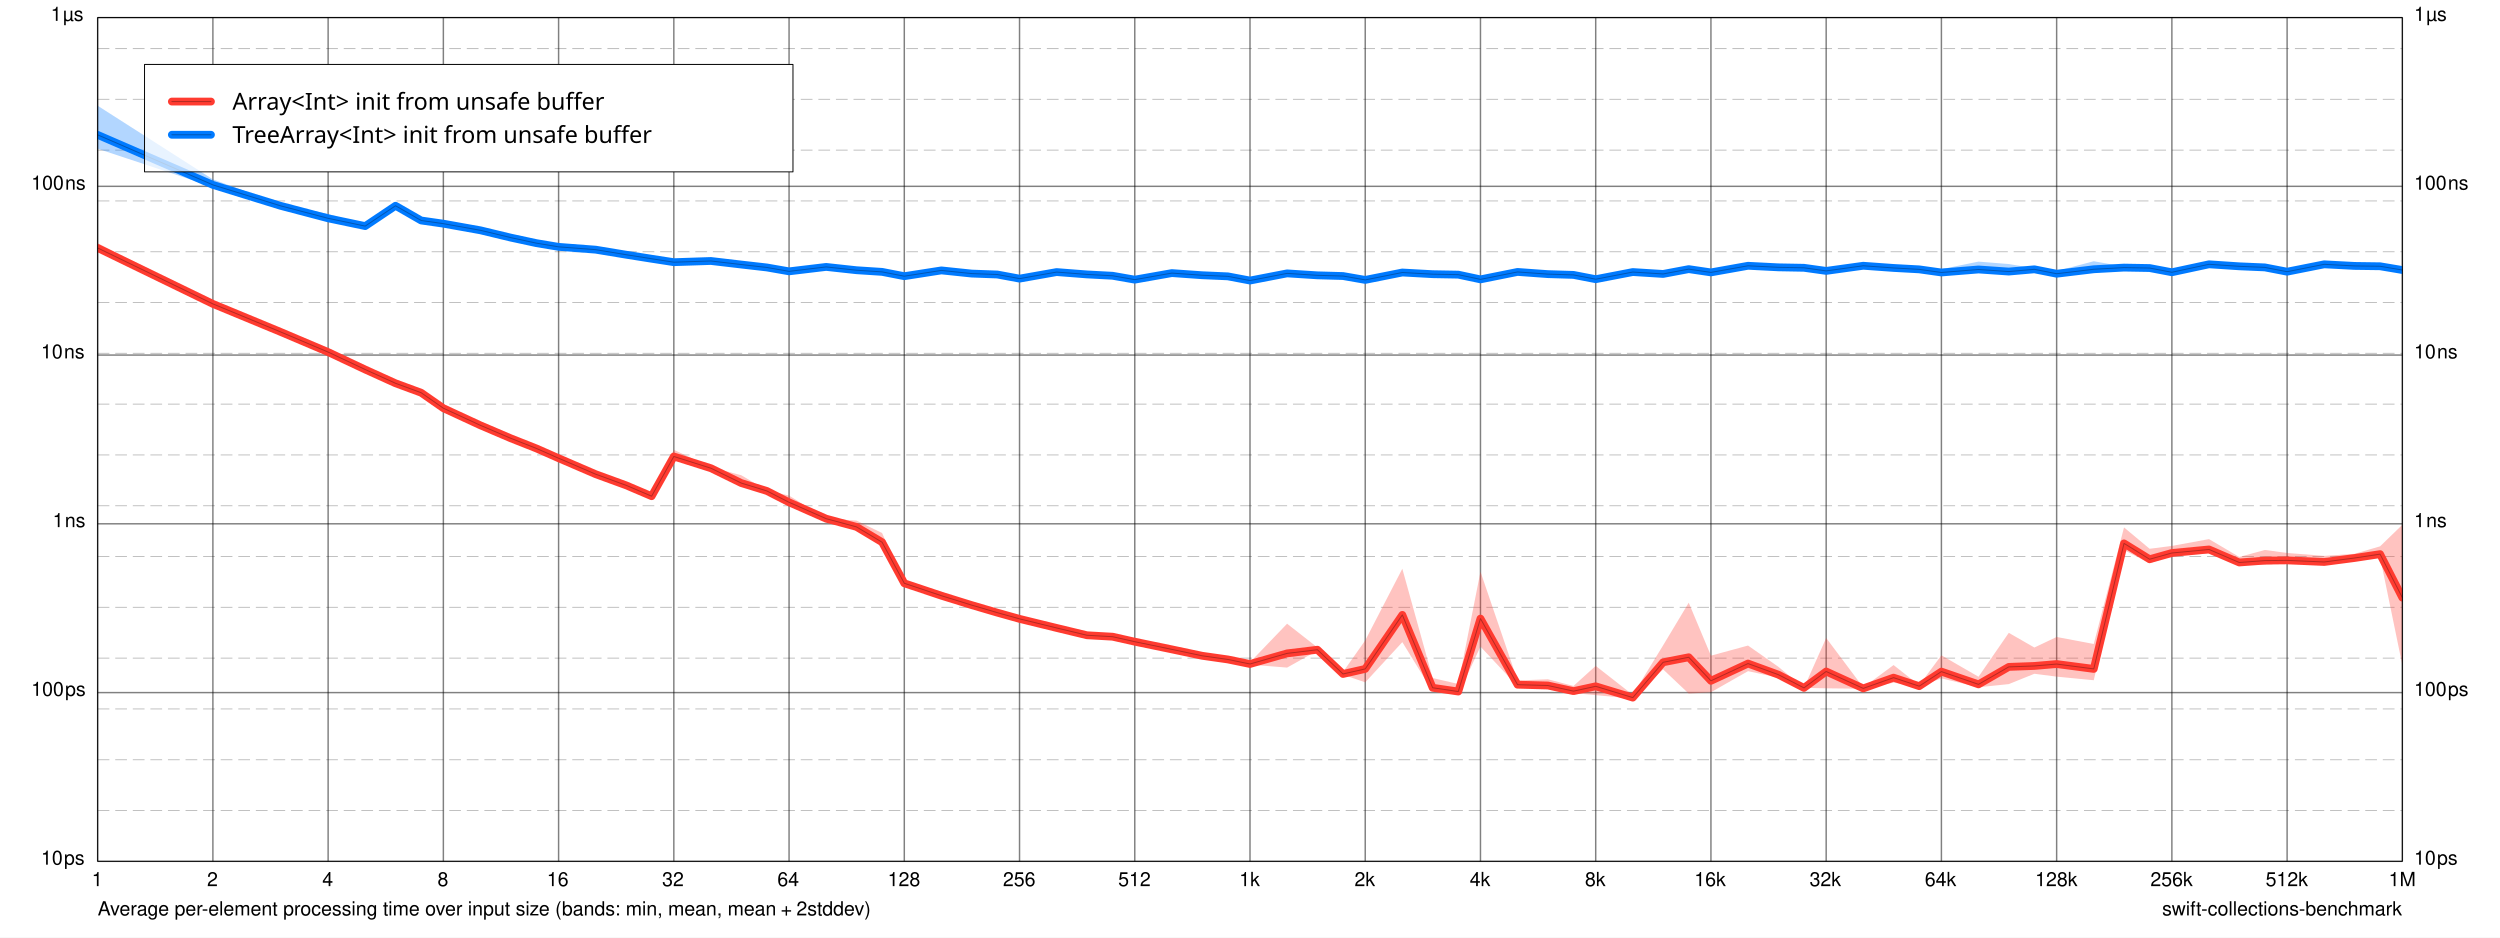
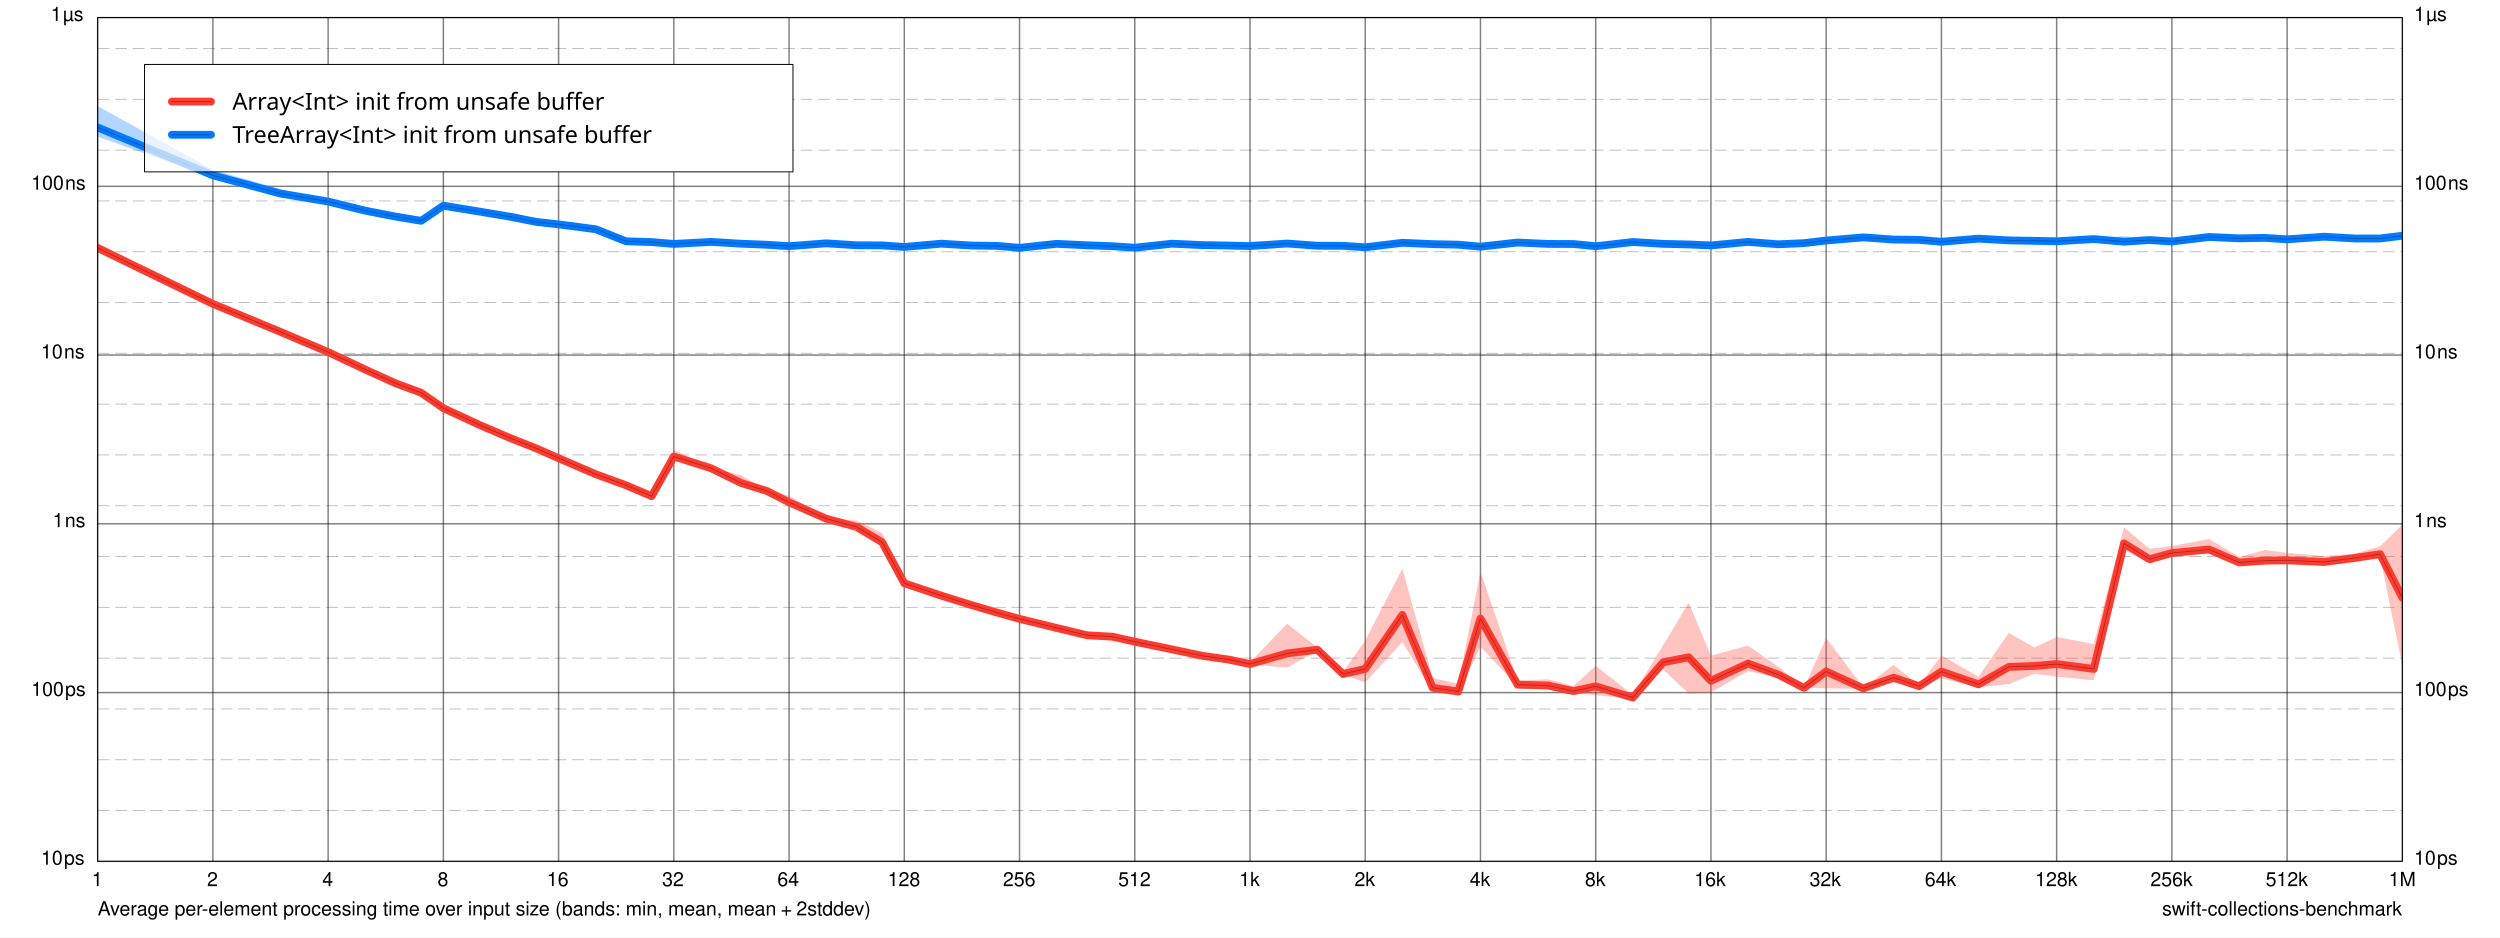
<svg xmlns="http://www.w3.org/2000/svg" xmlns:xlink="http://www.w3.org/1999/xlink" width="1280.0px" height="480.0px" viewBox="0.0 0.0 1280.0 480.0" version="1.1">
  <path d="M 0 0 L 0 480 L 1280 480 L 1280 0 z" fill="#FFFFFF" fill-opacity="1.0" stroke="none" />
  <text x="50" y="468.7" font-family="Helvetica" font-size="10" font-weight="normal" font-style="normal" fill="#000000" fill-opacity="1">Average per-element processing time over input size (bands: min, mean, mean + 2stddev)</text>
  <a xlink:href="https://github.com/apple/swift-collections-benchmark">
    <text x="1107" y="468.7" font-family="Helvetica" font-size="10" font-weight="normal" font-style="normal" fill="#000000" fill-opacity="1">swift-collections-benchmark</text>
  </a>
  <path d="M 50 9 L 50 441" fill="none" stroke-width="0.75" stroke="#000000" stroke-opacity="0.498" stroke-linecap="butt" stroke-linejoin="round" />
  <text x="47" y="453.7" font-family="Helvetica" font-size="10" font-weight="normal" font-style="normal" fill="#000000" fill-opacity="1">1</text>
  <path d="M 109 9 L 109 441" fill="none" stroke-width="0.75" stroke="#000000" stroke-opacity="0.498" stroke-linecap="butt" stroke-linejoin="round" />
  <text x="106" y="453.7" font-family="Helvetica" font-size="10" font-weight="normal" font-style="normal" fill="#000000" fill-opacity="1">2</text>
  <path d="M 168 9 L 168 441" fill="none" stroke-width="0.75" stroke="#000000" stroke-opacity="0.498" stroke-linecap="butt" stroke-linejoin="round" />
  <text x="165" y="453.7" font-family="Helvetica" font-size="10" font-weight="normal" font-style="normal" fill="#000000" fill-opacity="1">4</text>
  <path d="M 227 9 L 227 441" fill="none" stroke-width="0.75" stroke="#000000" stroke-opacity="0.498" stroke-linecap="butt" stroke-linejoin="round" />
  <text x="224" y="453.7" font-family="Helvetica" font-size="10" font-weight="normal" font-style="normal" fill="#000000" fill-opacity="1">8</text>
  <path d="M 286 9 L 286 441" fill="none" stroke-width="0.75" stroke="#000000" stroke-opacity="0.498" stroke-linecap="butt" stroke-linejoin="round" />
  <text x="280" y="453.7" font-family="Helvetica" font-size="10" font-weight="normal" font-style="normal" fill="#000000" fill-opacity="1">16</text>
  <path d="M 345 9 L 345 441" fill="none" stroke-width="0.75" stroke="#000000" stroke-opacity="0.498" stroke-linecap="butt" stroke-linejoin="round" />
  <text x="339" y="453.7" font-family="Helvetica" font-size="10" font-weight="normal" font-style="normal" fill="#000000" fill-opacity="1">32</text>
  <path d="M 404 9 L 404 441" fill="none" stroke-width="0.75" stroke="#000000" stroke-opacity="0.498" stroke-linecap="butt" stroke-linejoin="round" />
  <text x="398" y="453.7" font-family="Helvetica" font-size="10" font-weight="normal" font-style="normal" fill="#000000" fill-opacity="1">64</text>
  <path d="M 463 9 L 463 441" fill="none" stroke-width="0.75" stroke="#000000" stroke-opacity="0.498" stroke-linecap="butt" stroke-linejoin="round" />
  <text x="454.5" y="453.7" font-family="Helvetica" font-size="10" font-weight="normal" font-style="normal" fill="#000000" fill-opacity="1">128</text>
  <path d="M 522 9 L 522 441" fill="none" stroke-width="0.75" stroke="#000000" stroke-opacity="0.498" stroke-linecap="butt" stroke-linejoin="round" />
  <text x="513.5" y="453.7" font-family="Helvetica" font-size="10" font-weight="normal" font-style="normal" fill="#000000" fill-opacity="1">256</text>
  <path d="M 581 9 L 581 441" fill="none" stroke-width="0.75" stroke="#000000" stroke-opacity="0.498" stroke-linecap="butt" stroke-linejoin="round" />
  <text x="572.5" y="453.7" font-family="Helvetica" font-size="10" font-weight="normal" font-style="normal" fill="#000000" fill-opacity="1">512</text>
  <path d="M 640 9 L 640 441" fill="none" stroke-width="0.75" stroke="#000000" stroke-opacity="0.498" stroke-linecap="butt" stroke-linejoin="round" />
  <text x="634.5" y="453.7" font-family="Helvetica" font-size="10" font-weight="normal" font-style="normal" fill="#000000" fill-opacity="1">1k</text>
  <path d="M 699 9 L 699 441" fill="none" stroke-width="0.75" stroke="#000000" stroke-opacity="0.498" stroke-linecap="butt" stroke-linejoin="round" />
  <text x="693.5" y="453.7" font-family="Helvetica" font-size="10" font-weight="normal" font-style="normal" fill="#000000" fill-opacity="1">2k</text>
  <path d="M 758 9 L 758 441" fill="none" stroke-width="0.75" stroke="#000000" stroke-opacity="0.498" stroke-linecap="butt" stroke-linejoin="round" />
  <text x="752.5" y="453.7" font-family="Helvetica" font-size="10" font-weight="normal" font-style="normal" fill="#000000" fill-opacity="1">4k</text>
  <path d="M 817 9 L 817 441" fill="none" stroke-width="0.75" stroke="#000000" stroke-opacity="0.498" stroke-linecap="butt" stroke-linejoin="round" />
  <text x="811.5" y="453.7" font-family="Helvetica" font-size="10" font-weight="normal" font-style="normal" fill="#000000" fill-opacity="1">8k</text>
  <path d="M 876 9 L 876 441" fill="none" stroke-width="0.75" stroke="#000000" stroke-opacity="0.498" stroke-linecap="butt" stroke-linejoin="round" />
  <text x="867.5" y="453.7" font-family="Helvetica" font-size="10" font-weight="normal" font-style="normal" fill="#000000" fill-opacity="1">16k</text>
  <path d="M 935 9 L 935 441" fill="none" stroke-width="0.75" stroke="#000000" stroke-opacity="0.498" stroke-linecap="butt" stroke-linejoin="round" />
  <text x="926.5" y="453.7" font-family="Helvetica" font-size="10" font-weight="normal" font-style="normal" fill="#000000" fill-opacity="1">32k</text>
  <path d="M 994 9 L 994 441" fill="none" stroke-width="0.75" stroke="#000000" stroke-opacity="0.498" stroke-linecap="butt" stroke-linejoin="round" />
  <text x="985.5" y="453.7" font-family="Helvetica" font-size="10" font-weight="normal" font-style="normal" fill="#000000" fill-opacity="1">64k</text>
  <path d="M 1053 9 L 1053 441" fill="none" stroke-width="0.75" stroke="#000000" stroke-opacity="0.498" stroke-linecap="butt" stroke-linejoin="round" />
  <text x="1042" y="453.7" font-family="Helvetica" font-size="10" font-weight="normal" font-style="normal" fill="#000000" fill-opacity="1">128k</text>
  <path d="M 1112 9 L 1112 441" fill="none" stroke-width="0.75" stroke="#000000" stroke-opacity="0.498" stroke-linecap="butt" stroke-linejoin="round" />
  <text x="1101" y="453.7" font-family="Helvetica" font-size="10" font-weight="normal" font-style="normal" fill="#000000" fill-opacity="1">256k</text>
  <path d="M 1171 9 L 1171 441" fill="none" stroke-width="0.75" stroke="#000000" stroke-opacity="0.498" stroke-linecap="butt" stroke-linejoin="round" />
  <text x="1160" y="453.7" font-family="Helvetica" font-size="10" font-weight="normal" font-style="normal" fill="#000000" fill-opacity="1">512k</text>
  <path d="M 1230 9 L 1230 441" fill="none" stroke-width="0.75" stroke="#000000" stroke-opacity="0.498" stroke-linecap="butt" stroke-linejoin="round" />
  <text x="1223" y="453.7" font-family="Helvetica" font-size="10" font-weight="normal" font-style="normal" fill="#000000" fill-opacity="1">1M</text>
  <path d="M 50 441 L 1230 441" fill="none" stroke-width="0.75" stroke="#000000" stroke-opacity="0.498" stroke-linecap="butt" stroke-linejoin="round" />
  <text x="21" y="442.7" font-family="Helvetica" font-size="10" font-weight="normal" font-style="normal" fill="#000000" fill-opacity="1">10 ps</text>
  <text x="1236" y="442.7" font-family="Helvetica" font-size="10" font-weight="normal" font-style="normal" fill="#000000" fill-opacity="1">10 ps</text>
  <path d="M 50 354.6 L 1230 354.6" fill="none" stroke-width="0.75" stroke="#000000" stroke-opacity="0.498" stroke-linecap="butt" stroke-linejoin="round" />
  <text x="16" y="356.3" font-family="Helvetica" font-size="10" font-weight="normal" font-style="normal" fill="#000000" fill-opacity="1">100 ps</text>
  <text x="1236" y="356.3" font-family="Helvetica" font-size="10" font-weight="normal" font-style="normal" fill="#000000" fill-opacity="1">100 ps</text>
  <path d="M 50 268.2 L 1230 268.2" fill="none" stroke-width="0.75" stroke="#000000" stroke-opacity="0.498" stroke-linecap="butt" stroke-linejoin="round" />
  <text x="27" y="269.9" font-family="Helvetica" font-size="10" font-weight="normal" font-style="normal" fill="#000000" fill-opacity="1">1 ns</text>
  <text x="1236" y="269.9" font-family="Helvetica" font-size="10" font-weight="normal" font-style="normal" fill="#000000" fill-opacity="1">1 ns</text>
  <path d="M 50 181.8 L 1230 181.8" fill="none" stroke-width="0.75" stroke="#000000" stroke-opacity="0.498" stroke-linecap="butt" stroke-linejoin="round" />
  <text x="21" y="183.5" font-family="Helvetica" font-size="10" font-weight="normal" font-style="normal" fill="#000000" fill-opacity="1">10 ns</text>
  <text x="1236" y="183.5" font-family="Helvetica" font-size="10" font-weight="normal" font-style="normal" fill="#000000" fill-opacity="1">10 ns</text>
  <path d="M 50 95.4 L 1230 95.4" fill="none" stroke-width="0.75" stroke="#000000" stroke-opacity="0.498" stroke-linecap="butt" stroke-linejoin="round" />
  <text x="16" y="97.1" font-family="Helvetica" font-size="10" font-weight="normal" font-style="normal" fill="#000000" fill-opacity="1">100 ns</text>
  <text x="1236" y="97.1" font-family="Helvetica" font-size="10" font-weight="normal" font-style="normal" fill="#000000" fill-opacity="1">100 ns</text>
  <path d="M 50 9 L 1230 9" fill="none" stroke-width="0.75" stroke="#000000" stroke-opacity="0.498" stroke-linecap="butt" stroke-linejoin="round" />
  <text x="26" y="10.7" font-family="Helvetica" font-size="10" font-weight="normal" font-style="normal" fill="#000000" fill-opacity="1">1 µs</text>
  <text x="1236" y="10.7" font-family="Helvetica" font-size="10" font-weight="normal" font-style="normal" fill="#000000" fill-opacity="1">1 µs</text>
  <path d="M 50 414.99 L 1230 414.99" fill="none" stroke-width="0.5" stroke="#000000" stroke-opacity="0.259" stroke-linecap="butt" stroke-linejoin="round" stroke-dasharray="6 3" stroke-dashoffset="0" />
  <path d="M 50 388.98 L 1230 388.98" fill="none" stroke-width="0.5" stroke="#000000" stroke-opacity="0.259" stroke-linecap="butt" stroke-linejoin="round" stroke-dasharray="6 3" stroke-dashoffset="0" />
  <path d="M 50 362.97 L 1230 362.97" fill="none" stroke-width="0.5" stroke="#000000" stroke-opacity="0.259" stroke-linecap="butt" stroke-linejoin="round" stroke-dasharray="6 3" stroke-dashoffset="0" />
  <path d="M 50 336.96 L 1230 336.96" fill="none" stroke-width="0.5" stroke="#000000" stroke-opacity="0.259" stroke-linecap="butt" stroke-linejoin="round" stroke-dasharray="6 3" stroke-dashoffset="0" />
  <path d="M 50 310.96 L 1230 310.96" fill="none" stroke-width="0.5" stroke="#000000" stroke-opacity="0.259" stroke-linecap="butt" stroke-linejoin="round" stroke-dasharray="6 3" stroke-dashoffset="0" />
  <path d="M 50 284.95 L 1230 284.95" fill="none" stroke-width="0.5" stroke="#000000" stroke-opacity="0.259" stroke-linecap="butt" stroke-linejoin="round" stroke-dasharray="6 3" stroke-dashoffset="0" />
  <path d="M 50 258.94 L 1230 258.94" fill="none" stroke-width="0.5" stroke="#000000" stroke-opacity="0.259" stroke-linecap="butt" stroke-linejoin="round" stroke-dasharray="6 3" stroke-dashoffset="0" />
  <path d="M 50 232.93 L 1230 232.93" fill="none" stroke-width="0.5" stroke="#000000" stroke-opacity="0.259" stroke-linecap="butt" stroke-linejoin="round" stroke-dasharray="6 3" stroke-dashoffset="0" />
  <path d="M 50 206.92 L 1230 206.92" fill="none" stroke-width="0.5" stroke="#000000" stroke-opacity="0.259" stroke-linecap="butt" stroke-linejoin="round" stroke-dasharray="6 3" stroke-dashoffset="0" />
  <path d="M 50 180.91 L 1230 180.91" fill="none" stroke-width="0.5" stroke="#000000" stroke-opacity="0.259" stroke-linecap="butt" stroke-linejoin="round" stroke-dasharray="6 3" stroke-dashoffset="0" />
  <path d="M 50 154.9 L 1230 154.9" fill="none" stroke-width="0.5" stroke="#000000" stroke-opacity="0.259" stroke-linecap="butt" stroke-linejoin="round" stroke-dasharray="6 3" stroke-dashoffset="0" />
  <path d="M 50 128.89 L 1230 128.89" fill="none" stroke-width="0.5" stroke="#000000" stroke-opacity="0.259" stroke-linecap="butt" stroke-linejoin="round" stroke-dasharray="6 3" stroke-dashoffset="0" />
  <path d="M 50 102.88 L 1230 102.88" fill="none" stroke-width="0.5" stroke="#000000" stroke-opacity="0.259" stroke-linecap="butt" stroke-linejoin="round" stroke-dasharray="6 3" stroke-dashoffset="0" />
  <path d="M 50 76.874 L 1230 76.874" fill="none" stroke-width="0.5" stroke="#000000" stroke-opacity="0.259" stroke-linecap="butt" stroke-linejoin="round" stroke-dasharray="6 3" stroke-dashoffset="0" />
  <path d="M 50 50.865 L 1230 50.865" fill="none" stroke-width="0.5" stroke="#000000" stroke-opacity="0.259" stroke-linecap="butt" stroke-linejoin="round" stroke-dasharray="6 3" stroke-dashoffset="0" />
  <path d="M 50 24.856 L 1230 24.856" fill="none" stroke-width="0.5" stroke="#000000" stroke-opacity="0.259" stroke-linecap="butt" stroke-linejoin="round" stroke-dasharray="6 3" stroke-dashoffset="0" />
  <path d="M 74 33 L 74 88 L 406 88 L 406 33 z" fill="#FFFFFF" fill-opacity="1.0" stroke="none" />
  <clipPath id="clip-0">
    <path d="M 50 9 L 50 441 L 1230 441 L 1230 9 z" />
  </clipPath>
  <g clip-path="url(#clip-0)">
-     <path d="M 50 54.131L 109 91.843L 143.51 104.48L 168 109.53L 186.99 115.23L 202.51 104.08L 215.63 112.49L 227 113.92L 245.99 117.6L 261.51 121.62L 274.63 124.05L 286 126.23L 304.99 127.65L 320.51 130L 333.63 132.46L 345 133.16L 363.99 133.34L 379.51 135.16L 392.63 136.94L 404 138.75L 422.99 135.95L 438.51 138.19L 451.63 139.12L 463 141.33L 481.99 138.36L 497.51 139.25L 510.63 140.53L 522 142.63L 540.99 139.2L 556.51 140.37L 569.63 140.76L 581 143.06L 599.99 139.63L 615.51 140.81L 628.63 141.05L 640 143.58L 658.99 139.8L 674.51 140.96L 687.63 140.94L 699 143.18L 717.99 139.39L 733.51 139.79L 746.63 140.2L 758 142.68L 776.99 138.95L 792.51 140.06L 805.63 140.47L 817 142.49L 835.99 139.29L 851.51 139.95L 864.63 137.68L 876 139.42L 894.99 135.84L 910.51 136.23L 923.63 136.05L 935 137.3L 953.99 135.29L 969.51 136.45L 982.63 137.8L 994 137.83L 1013 133.94L 1028.5 135.19L 1041.6 137.36L 1053 138.78L 1072 133.75L 1087.5 136.5L 1100.6 137.21L 1112 139.09L 1131 133.98L 1146.5 136.29L 1159.6 136.75L 1171 138.5L 1190 134.88L 1205.5 135.19L 1218.6 134.91L 1230 137.59L 1230 138.48L 1218.6 136.85L 1205.5 136.5L 1190 135.49L 1171 139.33L 1159.6 136.96L 1146.5 136.38L 1131 135.8L 1112 139.51L 1100.6 137.25L 1087.5 137.2L 1072 139.42L 1053 140.65L 1041.6 138.08L 1028.5 140.49L 1013 139.5L 994 140.12L 982.63 137.95L 969.51 137.45L 953.99 136.35L 935 139.21L 923.63 137.49L 910.51 137.1L 894.99 136.16L 876 139.48L 864.63 137.83L 851.51 140.38L 835.99 139.3L 817 143.12L 805.63 140.84L 792.51 140.45L 776.99 139.33L 758 143.16L 746.63 140.77L 733.51 140.59L 717.99 139.57L 699 143.35L 687.63 141.47L 674.51 140.97L 658.99 140.04L 640 143.67L 628.63 141.65L 615.51 140.96L 599.99 139.89L 581 143.22L 569.63 141.35L 556.51 140.54L 540.99 139.34L 522 142.67L 510.63 140.55L 497.51 140.37L 481.99 138.49L 463 141.44L 451.63 139.23L 438.51 138.41L 422.99 136.92L 404 138.99L 392.63 136.94L 379.51 135.54L 363.99 133.71L 345 134.63L 333.63 132.49L 320.51 130.54L 304.99 127.9L 286 126.44L 274.63 124.65L 261.51 121.67L 245.99 118.03L 227 114.73L 215.63 113.04L 202.51 105.81L 186.99 115.95L 168 112.6L 143.51 105.64L 109 95.715L 50 76.157" fill="#007AFF" fill-opacity="0.302" stroke="none" />
+     <path d="M 50 54.332L 109 86.943L 143.51 96.805L 168 102.79L 186.99 106.05L 202.51 109.15L 215.63 113L 227 103.33L 245.99 107.18L 261.51 110.38L 274.63 112.63L 286 114.4L 304.99 117.3L 320.51 122.73L 333.63 123.9L 345 124.86L 363.99 123.77L 379.51 124.76L 392.63 125.22L 404 125.88L 422.99 124.34L 438.51 125.45L 451.63 125.6L 463 126.34L 481.99 124.75L 497.51 125.65L 510.63 125.67L 522 126.73L 540.99 124.61L 556.51 124.53L 569.63 125.95L 581 126.69L 599.99 124.62L 615.51 124.99L 628.63 125.46L 640 123.68L 658.99 124.06L 674.51 125.58L 687.63 125.84L 699 126.41L 717.99 124.18L 733.51 124.66L 746.63 124.94L 758 126.24L 776.99 124.09L 792.51 124.79L 805.63 124.47L 817 125.88L 835.99 123.9L 851.51 124.79L 864.63 125.06L 876 125.65L 894.99 123.3L 910.51 125.06L 923.63 124.13L 935 122.62L 953.99 121.46L 969.51 122.24L 982.63 122.37L 994 123.67L 1013 122.12L 1028.5 122.79L 1041.6 123.18L 1053 123.13L 1072 122.08L 1087.5 120.89L 1100.6 122.7L 1112 123.11L 1131 120.99L 1146.5 121.53L 1159.6 120.92L 1171 121.71L 1190 120.77L 1205.5 122.06L 1218.6 121.4L 1230 119.77L 1230 121.03L 1218.6 122.35L 1205.5 122.12L 1190 121.34L 1171 122.84L 1159.6 122.12L 1146.5 122.21L 1131 121.45L 1112 123.84L 1100.6 122.95L 1087.5 124.82L 1072 122.53L 1053 123.69L 1041.6 123.35L 1028.5 123.18L 1013 122.21L 994 123.82L 982.63 122.97L 969.51 122.78L 953.99 121.57L 935 123.34L 923.63 124.61L 910.51 125.08L 894.99 124.05L 876 125.67L 864.63 125.2L 851.51 124.88L 835.99 123.91L 817 126.14L 805.63 125.11L 792.51 124.92L 776.99 124.2L 758 126.3L 746.63 125.39L 733.51 125.11L 717.99 124.36L 699 126.68L 687.63 125.86L 674.51 125.91L 658.99 124.9L 640 126.85L 628.63 125.81L 615.51 125.65L 599.99 124.82L 581 126.88L 569.63 126.11L 556.51 125.98L 540.99 124.92L 522 126.95L 510.63 125.98L 497.51 125.76L 481.99 124.76L 463 126.49L 451.63 125.66L 438.51 125.61L 422.99 124.67L 404 126.09L 392.63 125.35L 379.51 124.79L 363.99 123.9L 345 124.9L 333.63 123.95L 320.51 123.83L 304.99 117.38L 286 115.06L 274.63 113.98L 261.51 111.24L 245.99 108.85L 227 106.06L 215.63 113.07L 202.51 111.52L 186.99 108.52L 168 103.34L 143.51 99.937L 109 90.842L 50 70.023" fill="#007AFF" fill-opacity="0.302" stroke="none" />
    <path d="M 50 124.49L 109 155.06L 143.51 169.79L 168 180.27L 186.99 187.63L 202.51 196.23L 215.63 199.53L 227 209L 245.99 217.78L 261.51 223.85L 274.63 229.6L 286 234.61L 304.99 242.22L 320.51 247.91L 333.63 254.05L 345 230.3L 363.99 239.22L 379.51 243.31L 392.63 251.12L 404 253.74L 422.99 265.56L 438.51 266.54L 451.63 272.91L 463 298.26L 481.99 305L 497.51 309.82L 510.63 313.68L 522 316.86L 540.99 321.22L 556.51 324.99L 569.63 325.76L 581 328.55L 599.99 332.48L 615.51 334.23L 628.63 337.32L 640 339.1L 658.99 319.34L 674.51 331.48L 687.63 344.03L 699 327.89L 717.99 291.2L 733.51 347.15L 746.63 350.2L 758 292.69L 776.99 348.41L 792.51 347.78L 805.63 351.21L 817 340.93L 835.99 355.78L 851.51 330.43L 864.63 308.58L 876 335.7L 894.99 330.52L 910.51 341.39L 923.63 352.18L 935 326.63L 953.99 351.96L 969.51 340.51L 982.63 350.85L 994 335.52L 1013 346.49L 1028.5 324.01L 1041.6 331.53L 1053 326.13L 1072 329.71L 1087.5 270.04L 1100.6 280.97L 1112 279.51L 1131 276.02L 1146.5 285.16L 1159.6 281.58L 1171 283.12L 1190 284.61L 1205.5 283.55L 1218.6 279.72L 1230 268.69L 1230 340.55L 1218.6 285.24L 1205.5 286.5L 1190 288.9L 1171 288.34L 1159.6 289.17L 1146.5 289.04L 1131 283.39L 1112 284.49L 1100.6 288.42L 1087.5 281.61L 1072 348.28L 1053 346.44L 1041.6 344.97L 1028.5 350.26L 1013 351.87L 994 347.32L 982.63 351.48L 969.51 349.54L 953.99 352.63L 935 352.41L 923.63 352.19L 910.51 346.96L 894.99 343.63L 876 354.43L 864.63 355.12L 851.51 342.72L 835.99 357.7L 817 355.91L 805.63 354.85L 792.51 352.18L 776.99 351.35L 758 331.05L 746.63 355.53L 733.51 354.06L 717.99 328.77L 699 349.37L 687.63 345.44L 674.51 333.09L 658.99 341.81L 640 340.28L 628.63 337.74L 615.51 336.32L 599.99 332.48L 581 328.55L 569.63 326.07L 556.51 325.34L 540.99 321.61L 522 316.86L 510.63 313.68L 497.51 309.82L 481.99 305L 463 298.77L 451.63 279.44L 438.51 270.97L 422.99 265.56L 404 258.49L 392.63 251.45L 379.51 248.84L 363.99 239.92L 345 235.01L 333.63 254.05L 320.51 248.65L 304.99 242.99L 286 234.61L 274.63 229.6L 261.51 224.61L 245.99 217.78L 227 209L 215.63 201.64L 202.51 196.24L 186.99 189.79L 168 180.27L 143.51 169.92L 109 155.79L 50 127.88" fill="#FF3B30" fill-opacity="0.302" stroke="none" />
-     <path d="M 50 69.048L 109 94.664L 143.51 105.34L 168 111.78L 186.99 115.76L 202.51 105.35L 215.63 112.89L 227 114.52L 245.99 117.92L 261.51 121.66L 274.63 124.49L 286 126.39L 304.99 127.83L 320.51 130.4L 333.63 132.48L 345 134.24L 363.99 133.62L 379.51 135.44L 392.63 136.94L 404 138.93L 422.99 136.66L 438.51 138.35L 451.63 139.2L 463 141.41L 481.99 138.45L 497.51 140.07L 510.63 140.55L 522 142.66L 540.99 139.3L 556.51 140.5L 569.63 141.19L 581 143.18L 599.99 139.82L 615.51 140.92L 628.63 141.49L 640 143.64L 658.99 139.97L 674.51 140.97L 687.63 141.33L 699 143.31L 717.99 139.52L 733.51 140.38L 746.63 140.62L 758 143.04L 776.99 139.23L 792.51 140.35L 805.63 140.75L 817 142.95L 835.99 139.29L 851.51 140.26L 864.63 137.79L 876 139.47L 894.99 136.08L 910.51 136.87L 923.63 137.11L 935 138.7L 953.99 136.07L 969.51 137.19L 982.63 137.91L 994 139.51L 1013 137.97L 1028.5 139.04L 1041.6 137.89L 1053 140.15L 1072 137.86L 1087.5 137.01L 1100.6 137.24L 1112 139.4L 1131 135.32L 1146.5 136.35L 1159.6 136.91L 1171 139.11L 1190 135.33L 1205.5 136.15L 1218.6 136.33L 1230 138.25" fill="none" stroke-width="4" stroke="#007AFF" stroke-opacity="1" stroke-linecap="round" stroke-linejoin="round" />
+     <path d="M 50 65.251L 109 89.784L 143.51 99.094L 168 103.19L 186.99 107.86L 202.51 110.89L 215.63 113.05L 227 105.33L 245.99 108.41L 261.51 111.02L 274.63 113.62L 286 114.89L 304.99 117.36L 320.51 123.54L 333.63 123.94L 345 124.89L 363.99 123.86L 379.51 124.78L 392.63 125.31L 404 126.04L 422.99 124.58L 438.51 125.57L 451.63 125.64L 463 126.45L 481.99 124.76L 497.51 125.73L 510.63 125.9L 522 126.89L 540.99 124.84L 556.51 125.59L 569.63 126.07L 581 126.83L 599.99 124.77L 615.51 125.48L 628.63 125.72L 640 125.99L 658.99 124.68L 674.51 125.82L 687.63 125.86L 699 126.61L 717.99 124.31L 733.51 124.99L 746.63 125.27L 758 126.29L 776.99 124.17L 792.51 124.88L 805.63 124.94L 817 126.07L 835.99 123.91L 851.51 124.85L 864.63 125.16L 876 125.66L 894.99 123.86L 910.51 125.07L 923.63 124.49L 935 123.15L 953.99 121.54L 969.51 122.64L 982.63 122.81L 994 123.78L 1013 122.19L 1028.5 123.08L 1041.6 123.3L 1053 123.54L 1072 122.41L 1087.5 123.75L 1100.6 122.89L 1112 123.65L 1131 121.33L 1146.5 122.03L 1159.6 121.8L 1171 122.54L 1190 121.19L 1205.5 122.1L 1218.6 122.1L 1230 120.7" fill="none" stroke-width="4" stroke="#007AFF" stroke-opacity="1" stroke-linecap="round" stroke-linejoin="round" />
    <path d="M 50 126.96L 109 155.6L 143.51 169.88L 168 180.27L 186.99 189.21L 202.51 196.24L 215.63 201.08L 227 209L 245.99 217.78L 261.51 224.41L 274.63 229.6L 286 234.61L 304.99 242.79L 320.51 248.46L 333.63 254.05L 345 233.72L 363.99 239.73L 379.51 247.32L 392.63 251.37L 404 257.19L 422.99 265.56L 438.51 269.76L 451.63 277.62L 463 298.64L 481.99 305L 497.51 309.82L 510.63 313.68L 522 316.86L 540.99 321.51L 556.51 325.25L 569.63 325.99L 581 328.55L 599.99 332.48L 615.51 335.76L 628.63 337.63L 640 339.96L 658.99 334.53L 674.51 332.66L 687.63 345.07L 699 342.48L 717.99 314.83L 733.51 352.13L 746.63 354.07L 758 316.73L 776.99 350.56L 792.51 350.98L 805.63 353.86L 817 351.39L 835.99 357.18L 851.51 339.1L 864.63 336.52L 876 348.57L 894.99 339.74L 910.51 345.42L 923.63 352.19L 935 343.8L 953.99 352.46L 969.51 346.96L 982.63 351.32L 994 343.86L 1013 350.39L 1028.5 341.45L 1041.6 340.97L 1053 339.99L 1072 342.48L 1087.5 278.22L 1100.6 286.33L 1112 283.13L 1131 281.32L 1146.5 287.99L 1159.6 287.03L 1171 286.91L 1190 287.73L 1205.5 285.7L 1218.6 283.72L 1230 305.99" fill="none" stroke-width="4" stroke="#FF3B30" stroke-opacity="1" stroke-linecap="round" stroke-linejoin="round" />
-     <path d="M 50 69.048L 109 94.664L 143.51 105.34L 168 111.78L 186.99 115.76L 202.51 105.35L 215.63 112.89L 227 114.52L 245.99 117.92L 261.51 121.66L 274.63 124.49L 286 126.39L 304.99 127.83L 320.51 130.4L 333.63 132.48L 345 134.24L 363.99 133.62L 379.51 135.44L 392.63 136.94L 404 138.93L 422.99 136.66L 438.51 138.35L 451.63 139.2L 463 141.41L 481.99 138.45L 497.51 140.07L 510.63 140.55L 522 142.66L 540.99 139.3L 556.51 140.5L 569.63 141.19L 581 143.18L 599.99 139.82L 615.51 140.92L 628.63 141.49L 640 143.64L 658.99 139.97L 674.51 140.97L 687.63 141.33L 699 143.31L 717.99 139.52L 733.51 140.38L 746.63 140.62L 758 143.04L 776.99 139.23L 792.51 140.35L 805.63 140.75L 817 142.95L 835.99 139.29L 851.51 140.26L 864.63 137.79L 876 139.47L 894.99 136.08L 910.51 136.87L 923.63 137.11L 935 138.7L 953.99 136.07L 969.51 137.19L 982.63 137.91L 994 139.51L 1013 137.97L 1028.5 139.04L 1041.6 137.89L 1053 140.15L 1072 137.86L 1087.5 137.01L 1100.6 137.24L 1112 139.4L 1131 135.32L 1146.5 136.35L 1159.6 136.91L 1171 139.11L 1190 135.33L 1205.5 136.15L 1218.6 136.33L 1230 138.25" fill="none" stroke-width="0.5" stroke="#000000" stroke-opacity="0.302" stroke-linecap="round" stroke-linejoin="round" />
+     <path d="M 50 65.251L 109 89.784L 143.51 99.094L 168 103.19L 186.99 107.86L 202.51 110.89L 215.63 113.05L 227 105.33L 245.99 108.41L 261.51 111.02L 274.63 113.62L 286 114.89L 304.99 117.36L 320.51 123.54L 333.63 123.94L 345 124.89L 363.99 123.86L 379.51 124.78L 392.63 125.31L 404 126.04L 422.99 124.58L 438.51 125.57L 451.63 125.64L 463 126.45L 481.99 124.76L 497.51 125.73L 510.63 125.9L 522 126.89L 540.99 124.84L 556.51 125.59L 569.63 126.07L 581 126.83L 599.99 124.77L 615.51 125.48L 628.63 125.72L 640 125.99L 658.99 124.68L 674.51 125.82L 687.63 125.86L 699 126.61L 717.99 124.31L 733.51 124.99L 746.63 125.27L 758 126.29L 776.99 124.17L 792.51 124.88L 805.63 124.94L 817 126.07L 835.99 123.91L 851.51 124.85L 864.63 125.16L 876 125.66L 894.99 123.86L 910.51 125.07L 923.63 124.49L 935 123.15L 953.99 121.54L 969.51 122.64L 982.63 122.81L 994 123.78L 1013 122.19L 1028.5 123.08L 1041.6 123.3L 1053 123.54L 1072 122.41L 1087.5 123.75L 1100.6 122.89L 1112 123.65L 1131 121.33L 1146.5 122.03L 1159.6 121.8L 1171 122.54L 1190 121.19L 1205.5 122.1L 1218.6 122.1L 1230 120.7" fill="none" stroke-width="0.5" stroke="#000000" stroke-opacity="0.302" stroke-linecap="round" stroke-linejoin="round" />
    <path d="M 50 126.96L 109 155.6L 143.51 169.88L 168 180.27L 186.99 189.21L 202.51 196.24L 215.63 201.08L 227 209L 245.99 217.78L 261.51 224.41L 274.63 229.6L 286 234.61L 304.99 242.79L 320.51 248.46L 333.63 254.05L 345 233.72L 363.99 239.73L 379.51 247.32L 392.63 251.37L 404 257.19L 422.99 265.56L 438.51 269.76L 451.63 277.62L 463 298.64L 481.99 305L 497.51 309.82L 510.63 313.68L 522 316.86L 540.99 321.51L 556.51 325.25L 569.63 325.99L 581 328.55L 599.99 332.48L 615.51 335.76L 628.63 337.63L 640 339.96L 658.99 334.53L 674.51 332.66L 687.63 345.07L 699 342.48L 717.99 314.83L 733.51 352.13L 746.63 354.07L 758 316.73L 776.99 350.56L 792.51 350.98L 805.63 353.86L 817 351.39L 835.99 357.18L 851.51 339.1L 864.63 336.52L 876 348.57L 894.99 339.74L 910.51 345.42L 923.63 352.19L 935 343.8L 953.99 352.46L 969.51 346.96L 982.63 351.32L 994 343.86L 1013 350.39L 1028.5 341.45L 1041.6 340.97L 1053 339.99L 1072 342.48L 1087.5 278.22L 1100.6 286.33L 1112 283.13L 1131 281.32L 1146.5 287.99L 1159.6 287.03L 1171 286.91L 1190 287.73L 1205.5 285.7L 1218.6 283.72L 1230 305.99" fill="none" stroke-width="0.5" stroke="#000000" stroke-opacity="0.302" stroke-linecap="round" stroke-linejoin="round" />
  </g>
  <path d="M 74 33 L 74 88 L 406 88 L 406 33 z" fill="#FFFFFF" fill-opacity="0.702" stroke-width="0.5" stroke="#000000" stroke-opacity="1" stroke-linecap="round" stroke-linejoin="round" />
  <path d="M 88 52 L 108 52" fill="none" stroke-width="4" stroke="#FF3B30" stroke-opacity="1" stroke-linecap="round" stroke-linejoin="round" />
  <path d="M 88 52 L 108 52" fill="none" stroke-width="0.5" stroke="#000000" stroke-opacity="0.302" stroke-linecap="round" stroke-linejoin="round" />
  <text x="119" y="56.17" font-family="Menlo" font-size="12" font-weight="normal" font-style="normal" fill="#000000" fill-opacity="1">Array&lt;Int&gt; init from unsafe buffer</text>
  <path d="M 88 69 L 108 69" fill="none" stroke-width="4" stroke="#007AFF" stroke-opacity="1" stroke-linecap="round" stroke-linejoin="round" />
  <path d="M 88 69 L 108 69" fill="none" stroke-width="0.5" stroke="#000000" stroke-opacity="0.302" stroke-linecap="round" stroke-linejoin="round" />
  <text x="119" y="73.17" font-family="Menlo" font-size="12" font-weight="normal" font-style="normal" fill="#000000" fill-opacity="1">TreeArray&lt;Int&gt; init from unsafe buffer</text>
  <path d="M 50 9 L 50 441 L 1230 441 L 1230 9 z" fill="none" stroke-width="0.5" stroke="#000000" stroke-opacity="1" stroke-linecap="round" stroke-linejoin="round" />
</svg>
